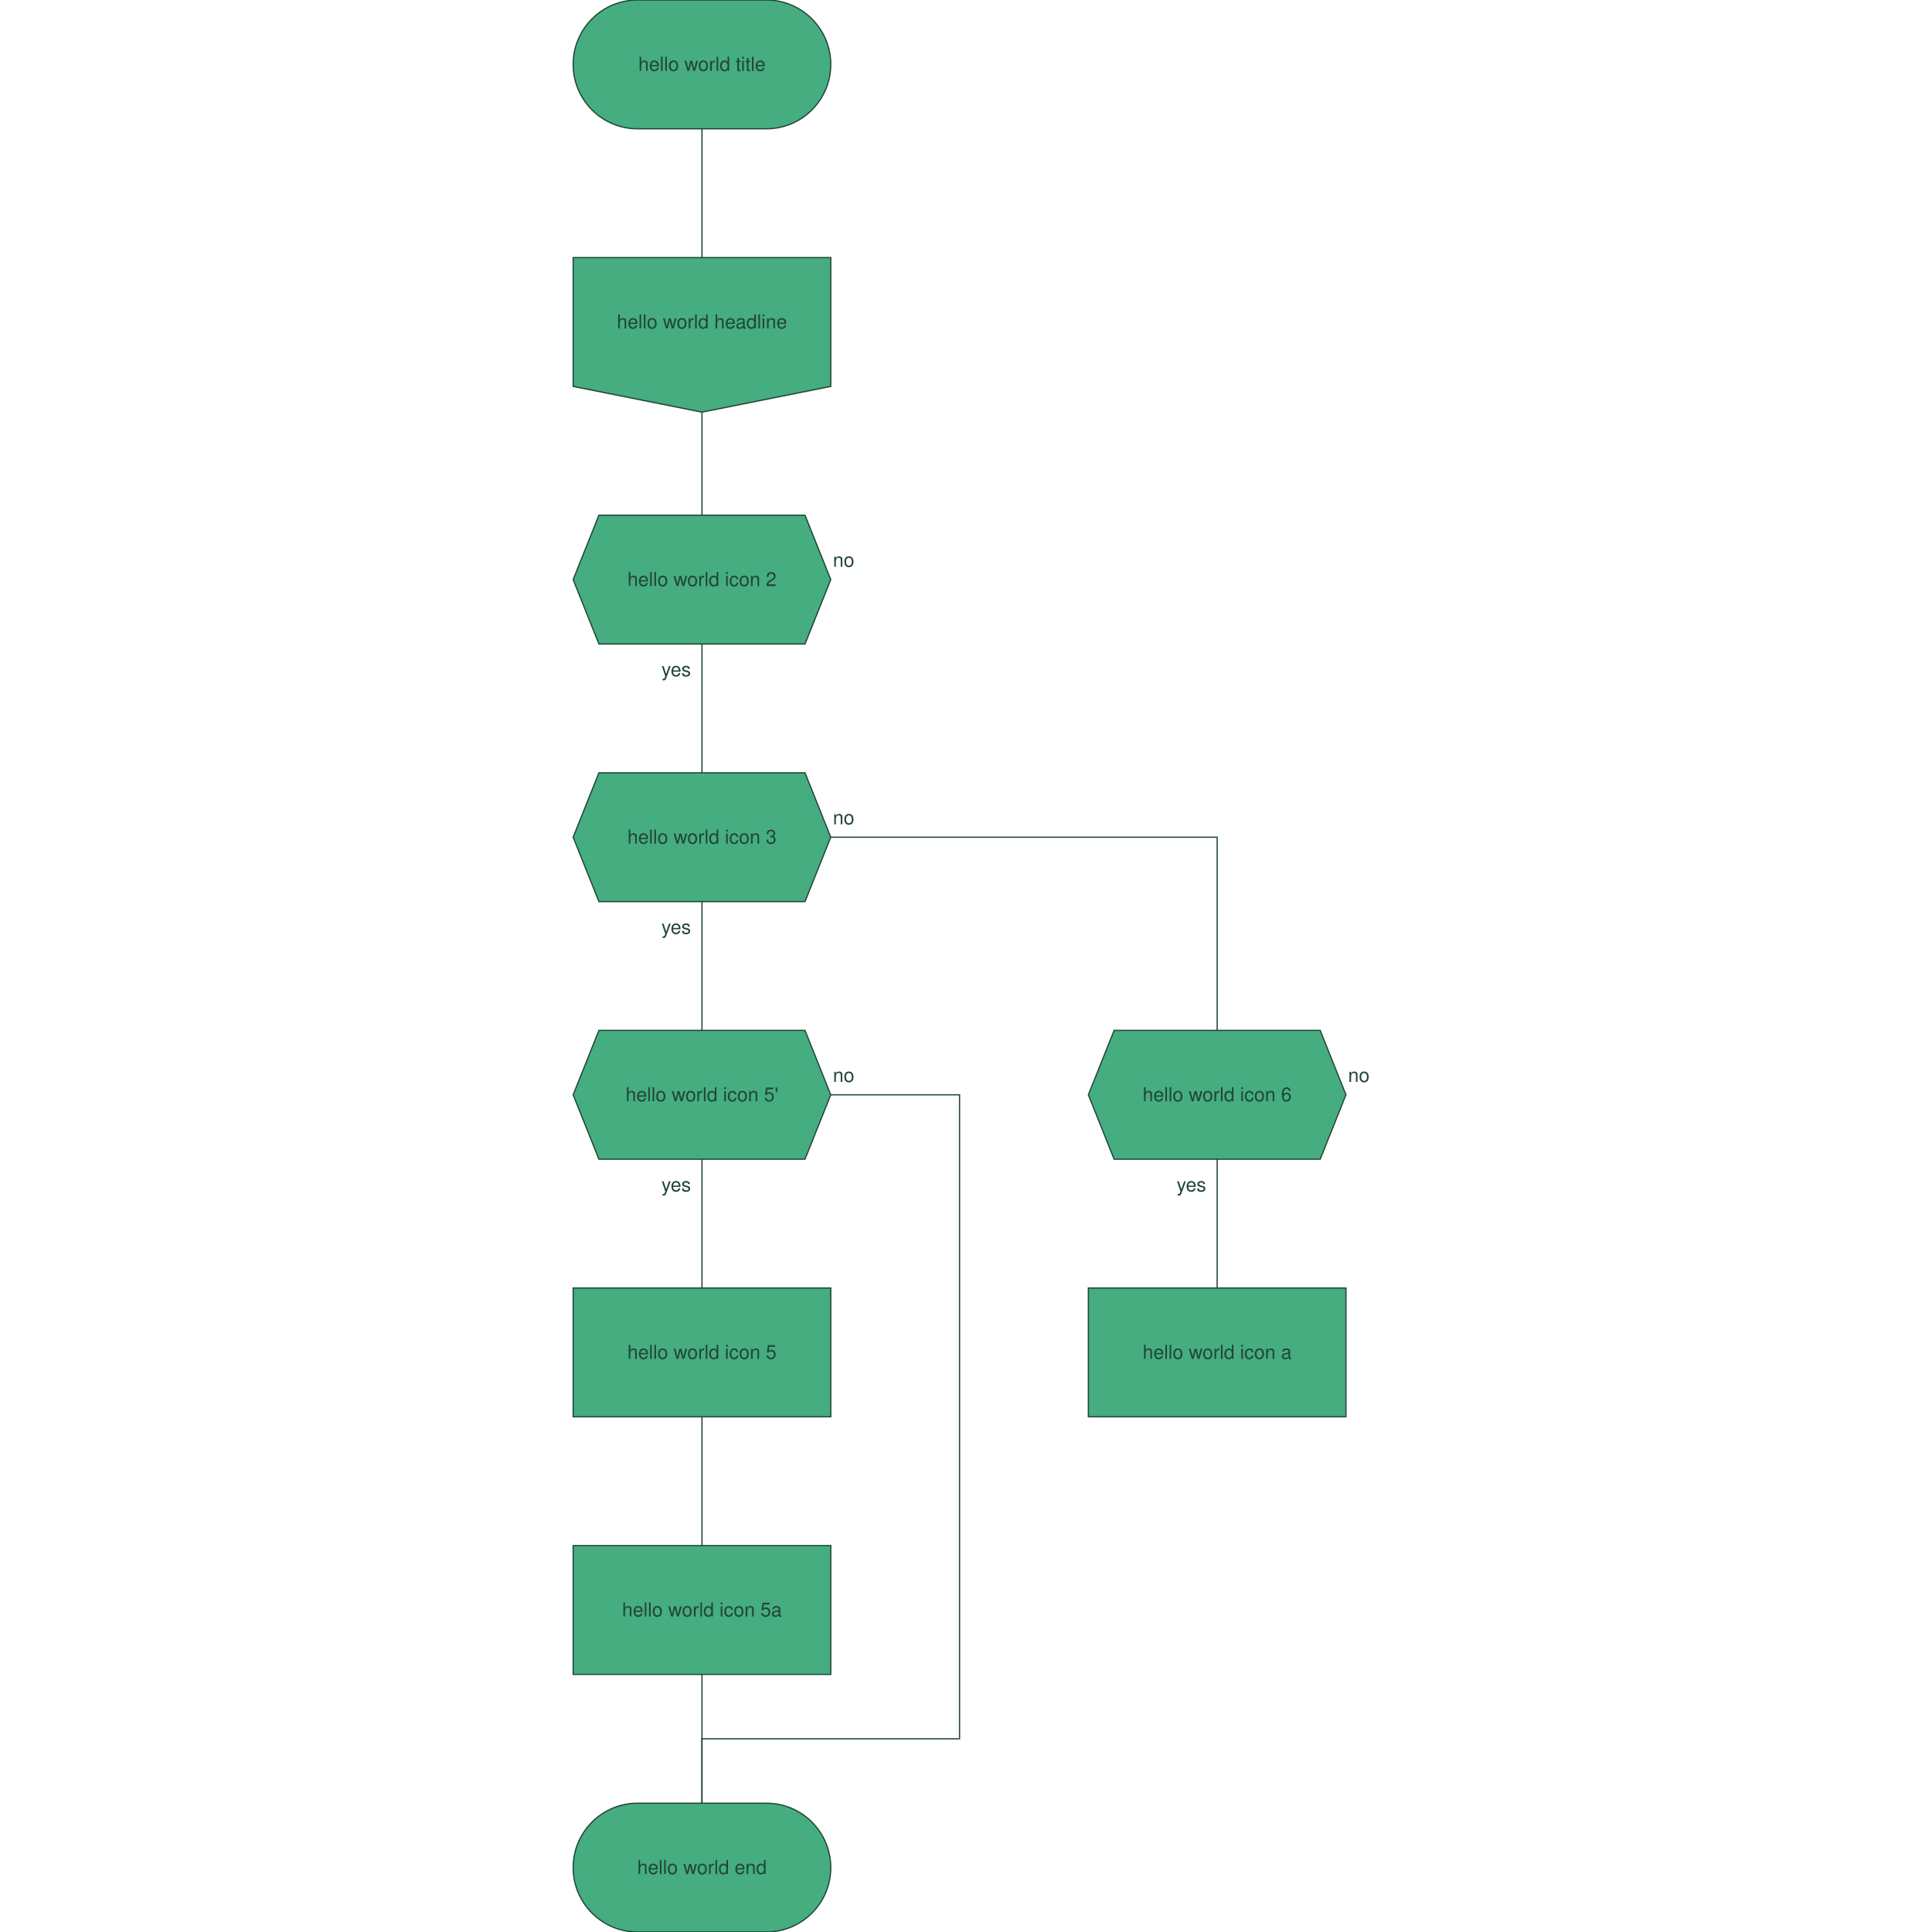
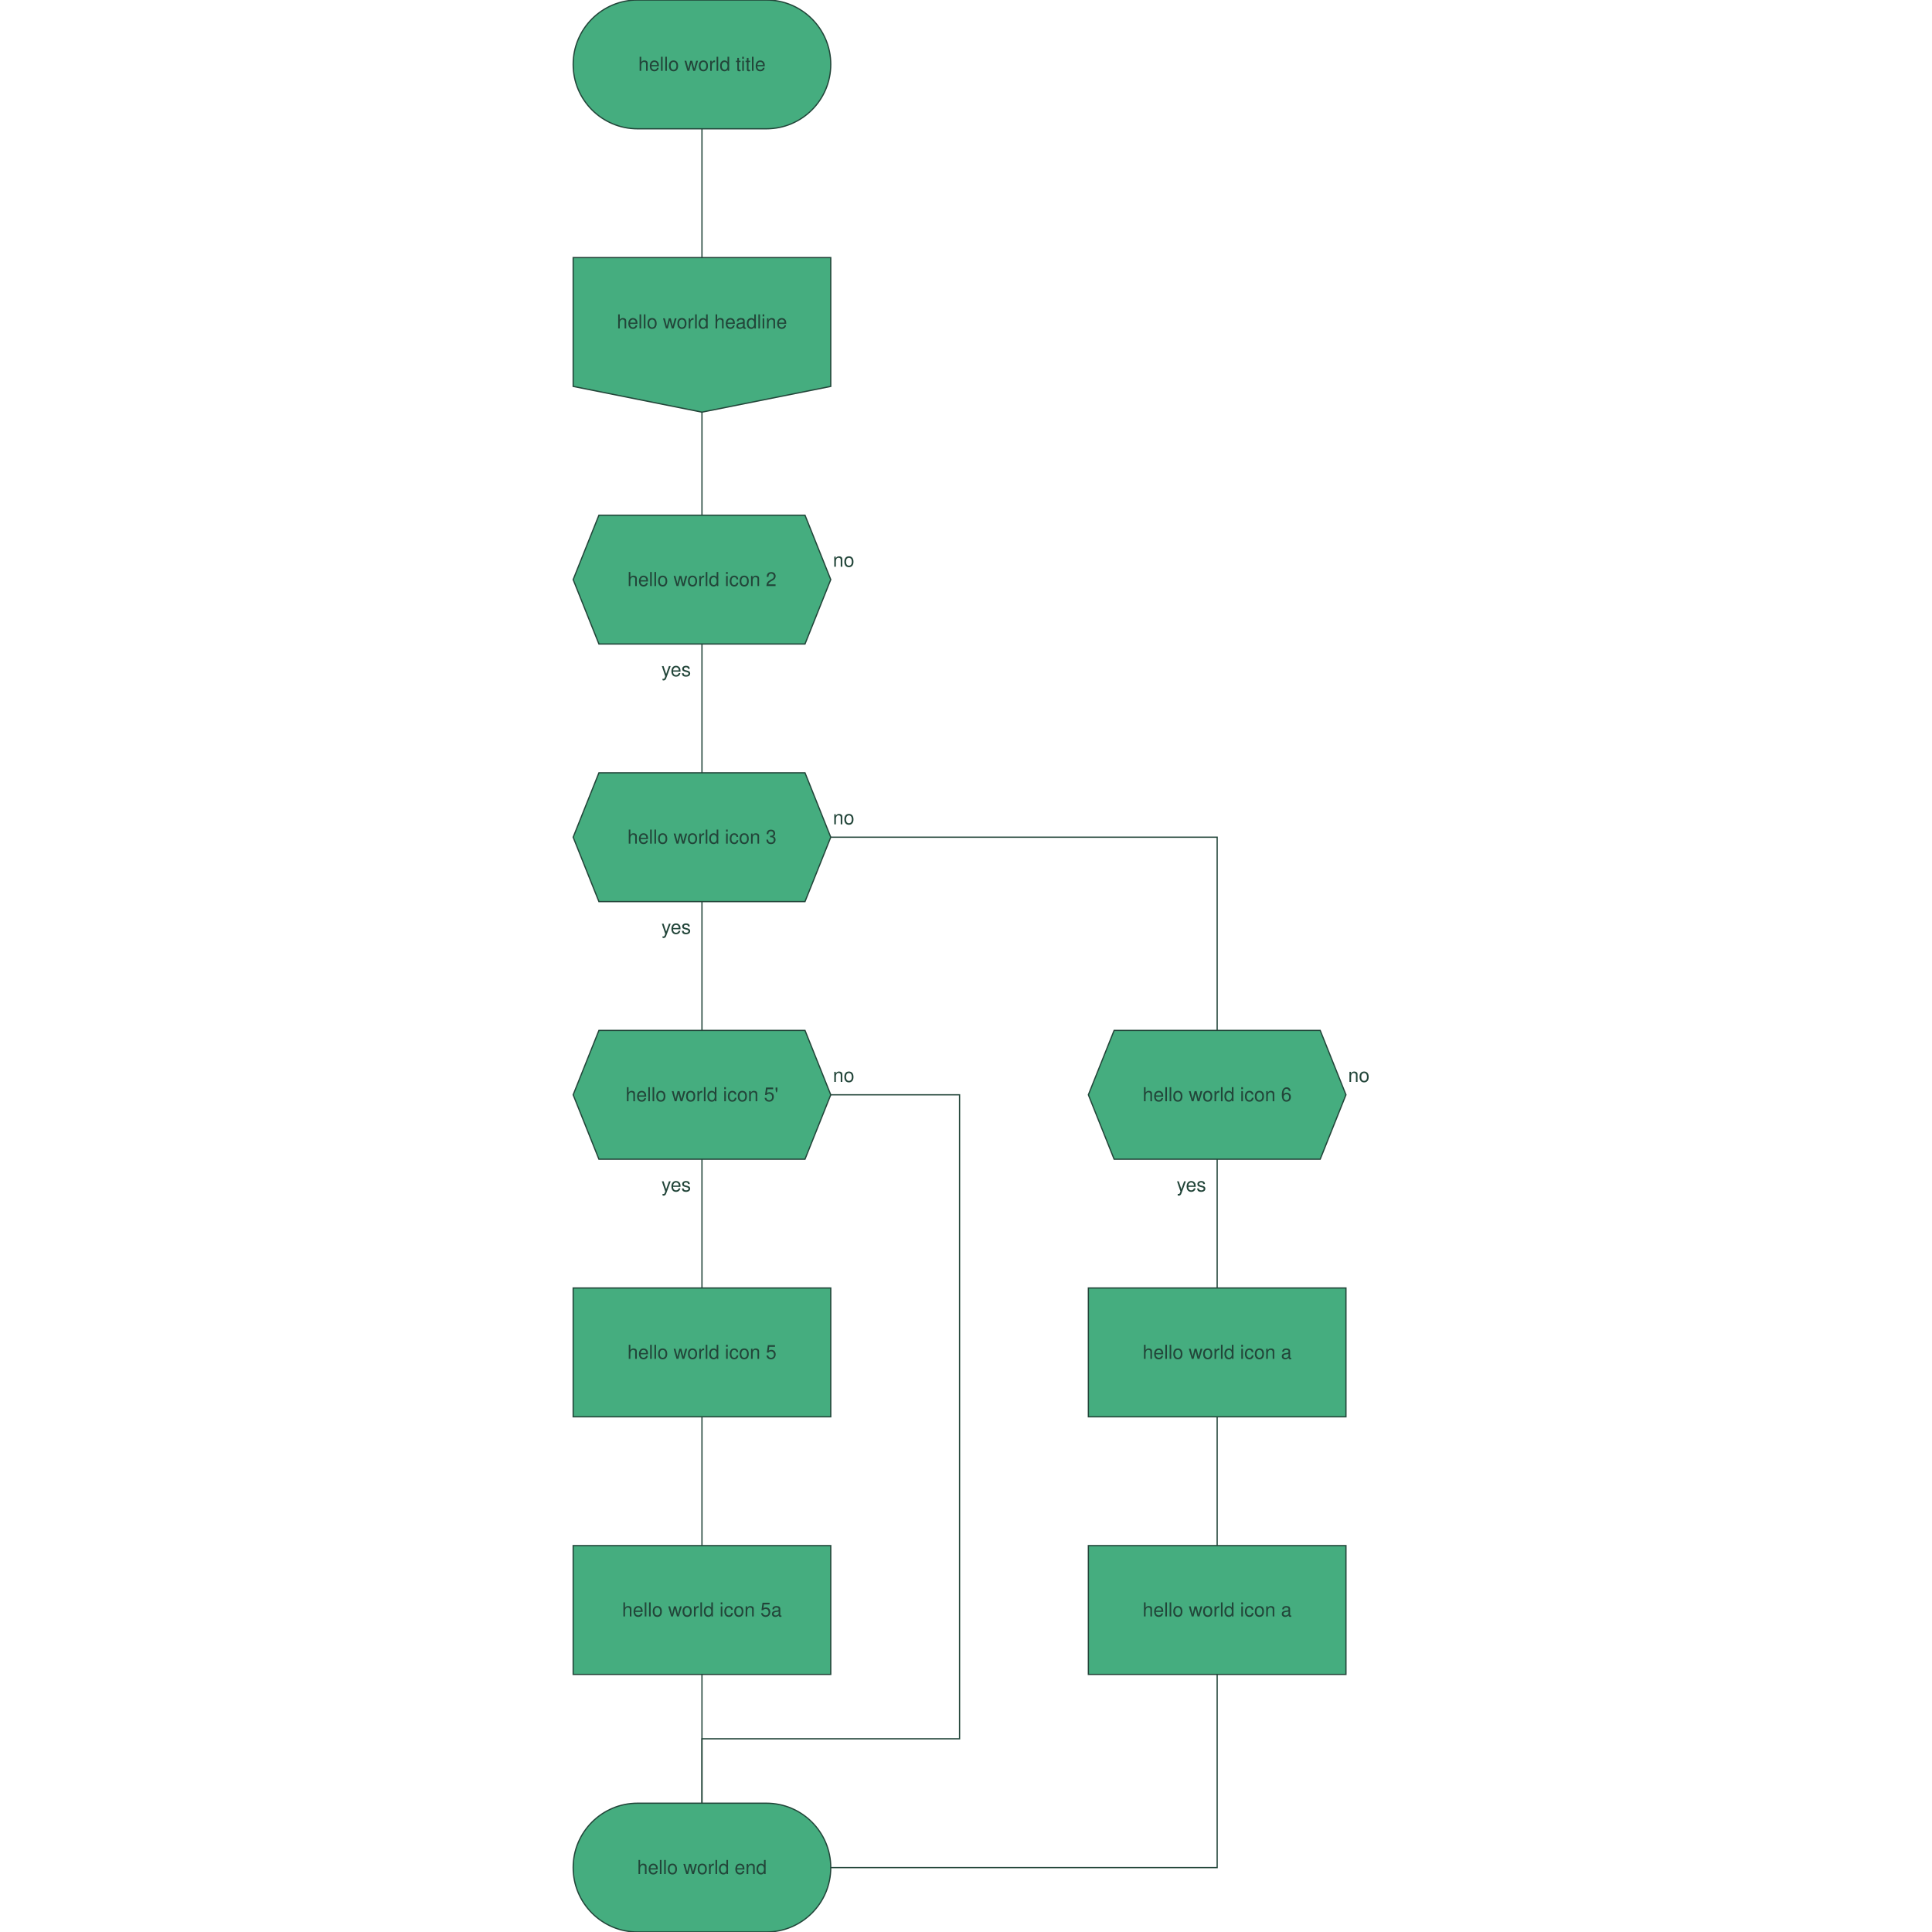
<svg xmlns="http://www.w3.org/2000/svg" font-size="1" viewBox="0.0 0.0 1000.0 1000.0" stroke="rgb(0,0,0)" width="1000" stroke-opacity="1" height="1000" version="1.1">
  <defs />
+   <g stroke-linejoin="miter" fill-opacity="0.0" fill="rgb(0,0,0)" stroke="rgb(34,69,57)" stroke-linecap="butt" stroke-miterlimit="10.0" stroke-opacity="1.0" stroke-width="0.638">
+     <path d="M 630,833.333 v 133.333 h -266.667 " />
+   </g>
+   <g stroke-linejoin="miter" fill-opacity="0.0" fill="rgb(0,0,0)" stroke="rgb(34,69,57)" stroke-linecap="butt" stroke-miterlimit="10.0" stroke-opacity="1.0" stroke-width="0.638">
+     <path d="M 630,700 v 133.333 " />
+   </g>
  <g stroke-linejoin="miter" fill-opacity="0.0" fill="rgb(0,0,0)" stroke="rgb(34,69,57)" stroke-linecap="butt" stroke-miterlimit="10.0" stroke-opacity="1.0" stroke-width="0.638">
    <path d="M 630,566.667 v 133.333 " />
  </g>
  <g stroke-linejoin="miter" fill-opacity="0.0" fill="rgb(0,0,0)" stroke="rgb(34,69,57)" stroke-linecap="butt" stroke-miterlimit="10.0" stroke-opacity="1.0" stroke-width="0.638">
    <path d="M 363.333,833.333 v 133.333 " />
  </g>
  <g stroke-linejoin="miter" fill-opacity="0.0" fill="rgb(0,0,0)" stroke="rgb(34,69,57)" stroke-linecap="butt" stroke-miterlimit="10.0" stroke-opacity="1.0" stroke-width="0.638">
    <path d="M 363.333,700 v 133.333 " />
  </g>
  <g stroke-linejoin="miter" fill-opacity="0.0" fill="rgb(0,0,0)" stroke="rgb(34,69,57)" stroke-linecap="butt" stroke-miterlimit="10.0" stroke-opacity="1.0" stroke-width="0.638">
    <path d="M 363.333,566.667 h 133.333 v 333.333 h -133.333 v 66.667 " />
  </g>
  <g stroke-linejoin="miter" fill-opacity="0.0" fill="rgb(0,0,0)" stroke="rgb(34,69,57)" stroke-linecap="butt" stroke-miterlimit="10.0" stroke-opacity="1.0" stroke-width="0.638">
    <path d="M 363.333,566.667 v 133.333 " />
  </g>
  <g stroke-linejoin="miter" fill-opacity="0.0" fill="rgb(0,0,0)" stroke="rgb(34,69,57)" stroke-linecap="butt" stroke-miterlimit="10.0" stroke-opacity="1.0" stroke-width="0.638">
    <path d="M 363.333,433.333 h 266.667 v 133.333 " />
  </g>
  <g stroke-linejoin="miter" fill-opacity="0.0" fill="rgb(0,0,0)" stroke="rgb(34,69,57)" stroke-linecap="butt" stroke-miterlimit="10.0" stroke-opacity="1.0" stroke-width="0.638">
    <path d="M 363.333,433.333 v 133.333 " />
  </g>
  <g stroke-linejoin="miter" fill-opacity="0.0" fill="rgb(0,0,0)" stroke="rgb(34,69,57)" stroke-linecap="butt" stroke-miterlimit="10.0" stroke-opacity="1.0" stroke-width="0.638">
    <path d="M 363.333,300 v 133.333 " />
  </g>
  <g stroke-linejoin="miter" fill-opacity="0.0" fill="rgb(0,0,0)" stroke="rgb(34,69,57)" stroke-linecap="butt" stroke-miterlimit="10.0" stroke-opacity="1.0" stroke-width="0.638">
    <path d="M 363.333,166.667 v 133.333 " />
  </g>
  <g stroke-linejoin="miter" fill-opacity="0.0" fill="rgb(0,0,0)" stroke="rgb(34,69,57)" stroke-linecap="butt" stroke-miterlimit="10.0" stroke-opacity="1.0" stroke-width="0.638">
    <path d="M 363.333,33.333 v 133.333 " />
+   </g>
+   <g stroke-linejoin="miter" fill-opacity="1.0" fill="rgb(69,173,127)" stroke="rgb(34,69,57)" stroke-linecap="butt" stroke-miterlimit="10.0" stroke-opacity="1.0" stroke-width="0.638">
+     <path d="M 696.667,866.667 l -0,-66.667 h -133.333 l -0,66.667 Z" />
+   </g>
+   <g stroke-linejoin="miter" fill-opacity="1.0" font-size="10.0px" fill="rgb(34,69,57)" stroke="rgb(0,0,0)" font-weight="300" font-family="helvetica" stroke-linecap="butt" stroke-miterlimit="10.0" stroke-opacity="1.0" stroke-width="2.551">
+     <text transform="matrix(1,0,0,1,630,833.3333)" stroke="none" dominant-baseline="middle" text-anchor="middle">hello world icon a</text>
  </g>
  <g stroke-linejoin="miter" fill-opacity="1.0" fill="rgb(69,173,127)" stroke="rgb(34,69,57)" stroke-linecap="butt" stroke-miterlimit="10.0" stroke-opacity="1.0" stroke-width="0.638">
    <path d="M 696.667,733.333 l -0,-66.667 h -133.333 l -0,66.667 Z" />
  </g>
  <g stroke-linejoin="miter" fill-opacity="1.0" font-size="10.0px" fill="rgb(34,69,57)" stroke="rgb(0,0,0)" font-weight="300" font-family="helvetica" stroke-linecap="butt" stroke-miterlimit="10.0" stroke-opacity="1.0" stroke-width="2.551">
    <text transform="matrix(1,0,0,1,630,700)" stroke="none" dominant-baseline="middle" text-anchor="middle">hello world icon a</text>
  </g>
  <g stroke-linejoin="miter" fill-opacity="1.0" fill="rgb(69,173,127)" stroke="rgb(34,69,57)" stroke-linecap="butt" stroke-miterlimit="10.0" stroke-opacity="1.0" stroke-width="0.638">
    <path d="M 576.667,600 l -13.333,-33.333 l 13.333,-33.333 h 106.667 l 13.333,33.333 l -13.333,33.333 h -106.667 Z" />
  </g>
  <g stroke-linejoin="miter" fill-opacity="1.0" font-size="10.0px" fill="rgb(34,69,57)" stroke="rgb(0,0,0)" font-weight="300" font-family="helvetica" stroke-linecap="butt" stroke-miterlimit="10.0" stroke-opacity="1.0" stroke-width="2.551">
    <text transform="matrix(1,0,0,1,703.3333,556.6667)" stroke="none" dominant-baseline="middle" text-anchor="middle">no</text>
  </g>
  <g stroke-linejoin="miter" fill-opacity="1.0" font-size="10.0px" fill="rgb(34,69,57)" stroke="rgb(0,0,0)" font-weight="300" font-family="helvetica" stroke-linecap="butt" stroke-miterlimit="10.0" stroke-opacity="1.0" stroke-width="2.551">
    <text transform="matrix(1,0,0,1,616.6667,613.3333)" stroke="none" dominant-baseline="middle" text-anchor="middle">yes</text>
  </g>
  <g stroke-linejoin="miter" fill-opacity="1.0" font-size="10.0px" fill="rgb(34,69,57)" stroke="rgb(0,0,0)" font-weight="300" font-family="helvetica" stroke-linecap="butt" stroke-miterlimit="10.0" stroke-opacity="1.0" stroke-width="2.551">
    <text transform="matrix(1,0,0,1,630,566.6667)" stroke="none" dominant-baseline="middle" text-anchor="middle">hello world icon 6</text>
  </g>
  <g stroke-linejoin="miter" fill-opacity="1.0" fill="rgb(69,173,127)" stroke="rgb(34,69,57)" stroke-linecap="butt" stroke-miterlimit="10.0" stroke-opacity="1.0" stroke-width="0.638">
    <path d="M 430,966.667 h 0 c 0,-18.41 -14.924,-33.333 -33.333 -33.333h -66.667 c -18.41,-0 -33.333,14.924 -33.333 33.333h 0 c -0,18.41 14.924,33.333 33.333 33.333h 66.667 c 18.41,0 33.333,-14.924 33.333 -33.333Z" />
  </g>
  <g stroke-linejoin="miter" fill-opacity="1.0" font-size="10.0px" fill="rgb(34,69,57)" stroke="rgb(0,0,0)" font-weight="300" font-family="helvetica" stroke-linecap="butt" stroke-miterlimit="10.0" stroke-opacity="1.0" stroke-width="2.551">
    <text transform="matrix(1,0,0,1,363.3333,966.6667)" stroke="none" dominant-baseline="middle" text-anchor="middle">hello world end</text>
  </g>
  <g stroke-linejoin="miter" fill-opacity="1.0" fill="rgb(69,173,127)" stroke="rgb(34,69,57)" stroke-linecap="butt" stroke-miterlimit="10.0" stroke-opacity="1.0" stroke-width="0.638">
    <path d="M 430,866.667 l -0,-66.667 h -133.333 l -0,66.667 Z" />
  </g>
  <g stroke-linejoin="miter" fill-opacity="1.0" font-size="10.0px" fill="rgb(34,69,57)" stroke="rgb(0,0,0)" font-weight="300" font-family="helvetica" stroke-linecap="butt" stroke-miterlimit="10.0" stroke-opacity="1.0" stroke-width="2.551">
    <text transform="matrix(1,0,0,1,363.3333,833.3333)" stroke="none" dominant-baseline="middle" text-anchor="middle">hello world icon 5a</text>
  </g>
  <g stroke-linejoin="miter" fill-opacity="1.0" fill="rgb(69,173,127)" stroke="rgb(34,69,57)" stroke-linecap="butt" stroke-miterlimit="10.0" stroke-opacity="1.0" stroke-width="0.638">
    <path d="M 430,733.333 l -0,-66.667 h -133.333 l -0,66.667 Z" />
  </g>
  <g stroke-linejoin="miter" fill-opacity="1.0" font-size="10.0px" fill="rgb(34,69,57)" stroke="rgb(0,0,0)" font-weight="300" font-family="helvetica" stroke-linecap="butt" stroke-miterlimit="10.0" stroke-opacity="1.0" stroke-width="2.551">
    <text transform="matrix(1,0,0,1,363.3333,700)" stroke="none" dominant-baseline="middle" text-anchor="middle">hello world icon 5</text>
  </g>
  <g stroke-linejoin="miter" fill-opacity="1.0" fill="rgb(69,173,127)" stroke="rgb(34,69,57)" stroke-linecap="butt" stroke-miterlimit="10.0" stroke-opacity="1.0" stroke-width="0.638">
    <path d="M 310,600 l -13.333,-33.333 l 13.333,-33.333 h 106.667 l 13.333,33.333 l -13.333,33.333 h -106.667 Z" />
  </g>
  <g stroke-linejoin="miter" fill-opacity="1.0" font-size="10.0px" fill="rgb(34,69,57)" stroke="rgb(0,0,0)" font-weight="300" font-family="helvetica" stroke-linecap="butt" stroke-miterlimit="10.0" stroke-opacity="1.0" stroke-width="2.551">
    <text transform="matrix(1,0,0,1,436.6667,556.6667)" stroke="none" dominant-baseline="middle" text-anchor="middle">no</text>
  </g>
  <g stroke-linejoin="miter" fill-opacity="1.0" font-size="10.0px" fill="rgb(34,69,57)" stroke="rgb(0,0,0)" font-weight="300" font-family="helvetica" stroke-linecap="butt" stroke-miterlimit="10.0" stroke-opacity="1.0" stroke-width="2.551">
    <text transform="matrix(1,0,0,1,350,613.3333)" stroke="none" dominant-baseline="middle" text-anchor="middle">yes</text>
  </g>
  <g stroke-linejoin="miter" fill-opacity="1.0" font-size="10.0px" fill="rgb(34,69,57)" stroke="rgb(0,0,0)" font-weight="300" font-family="helvetica" stroke-linecap="butt" stroke-miterlimit="10.0" stroke-opacity="1.0" stroke-width="2.551">
    <text transform="matrix(1,0,0,1,363.3333,566.6667)" stroke="none" dominant-baseline="middle" text-anchor="middle">hello world icon 5'</text>
  </g>
  <g stroke-linejoin="miter" fill-opacity="1.0" fill="rgb(69,173,127)" stroke="rgb(34,69,57)" stroke-linecap="butt" stroke-miterlimit="10.0" stroke-opacity="1.0" stroke-width="0.638">
    <path d="M 310,466.667 l -13.333,-33.333 l 13.333,-33.333 h 106.667 l 13.333,33.333 l -13.333,33.333 h -106.667 Z" />
  </g>
  <g stroke-linejoin="miter" fill-opacity="1.0" font-size="10.0px" fill="rgb(34,69,57)" stroke="rgb(0,0,0)" font-weight="300" font-family="helvetica" stroke-linecap="butt" stroke-miterlimit="10.0" stroke-opacity="1.0" stroke-width="2.551">
    <text transform="matrix(1,0,0,1,436.6667,423.3333)" stroke="none" dominant-baseline="middle" text-anchor="middle">no</text>
  </g>
  <g stroke-linejoin="miter" fill-opacity="1.0" font-size="10.0px" fill="rgb(34,69,57)" stroke="rgb(0,0,0)" font-weight="300" font-family="helvetica" stroke-linecap="butt" stroke-miterlimit="10.0" stroke-opacity="1.0" stroke-width="2.551">
    <text transform="matrix(1,0,0,1,350,480)" stroke="none" dominant-baseline="middle" text-anchor="middle">yes</text>
  </g>
  <g stroke-linejoin="miter" fill-opacity="1.0" font-size="10.0px" fill="rgb(34,69,57)" stroke="rgb(0,0,0)" font-weight="300" font-family="helvetica" stroke-linecap="butt" stroke-miterlimit="10.0" stroke-opacity="1.0" stroke-width="2.551">
    <text transform="matrix(1,0,0,1,363.3333,433.3333)" stroke="none" dominant-baseline="middle" text-anchor="middle">hello world icon 3</text>
  </g>
  <g stroke-linejoin="miter" fill-opacity="1.0" fill="rgb(69,173,127)" stroke="rgb(34,69,57)" stroke-linecap="butt" stroke-miterlimit="10.0" stroke-opacity="1.0" stroke-width="0.638">
    <path d="M 310,333.333 l -13.333,-33.333 l 13.333,-33.333 h 106.667 l 13.333,33.333 l -13.333,33.333 h -106.667 Z" />
  </g>
  <g stroke-linejoin="miter" fill-opacity="1.0" font-size="10.0px" fill="rgb(34,69,57)" stroke="rgb(0,0,0)" font-weight="300" font-family="helvetica" stroke-linecap="butt" stroke-miterlimit="10.0" stroke-opacity="1.0" stroke-width="2.551">
    <text transform="matrix(1,0,0,1,436.6667,290)" stroke="none" dominant-baseline="middle" text-anchor="middle">no</text>
  </g>
  <g stroke-linejoin="miter" fill-opacity="1.0" font-size="10.0px" fill="rgb(34,69,57)" stroke="rgb(0,0,0)" font-weight="300" font-family="helvetica" stroke-linecap="butt" stroke-miterlimit="10.0" stroke-opacity="1.0" stroke-width="2.551">
    <text transform="matrix(1,0,0,1,350,346.6667)" stroke="none" dominant-baseline="middle" text-anchor="middle">yes</text>
  </g>
  <g stroke-linejoin="miter" fill-opacity="1.0" font-size="10.0px" fill="rgb(34,69,57)" stroke="rgb(0,0,0)" font-weight="300" font-family="helvetica" stroke-linecap="butt" stroke-miterlimit="10.0" stroke-opacity="1.0" stroke-width="2.551">
    <text transform="matrix(1,0,0,1,363.3333,300)" stroke="none" dominant-baseline="middle" text-anchor="middle">hello world icon 2</text>
  </g>
  <g stroke-linejoin="miter" fill-opacity="1.0" fill="rgb(69,173,127)" stroke="rgb(34,69,57)" stroke-linecap="butt" stroke-miterlimit="10.0" stroke-opacity="1.0" stroke-width="0.638">
    <path d="M 296.667,200 v -66.667 h 133.333 v 66.667 l -66.667,13.333 Z" />
  </g>
  <g stroke-linejoin="miter" fill-opacity="1.0" font-size="10.0px" fill="rgb(34,69,57)" stroke="rgb(0,0,0)" font-weight="300" font-family="helvetica" stroke-linecap="butt" stroke-miterlimit="10.0" stroke-opacity="1.0" stroke-width="2.551">
    <text transform="matrix(1,0,0,1,363.3333,166.6667)" stroke="none" dominant-baseline="middle" text-anchor="middle">hello world headline</text>
  </g>
  <g stroke-linejoin="miter" fill-opacity="1.0" fill="rgb(69,173,127)" stroke="rgb(34,69,57)" stroke-linecap="butt" stroke-miterlimit="10.0" stroke-opacity="1.0" stroke-width="0.638">
    <path d="M 430,33.333 h 0 c 0,-18.41 -14.924,-33.333 -33.333 -33.333h -66.667 c -18.41,-0 -33.333,14.924 -33.333 33.333h 0 c -0,18.41 14.924,33.333 33.333 33.333h 66.667 c 18.41,0 33.333,-14.924 33.333 -33.333Z" />
  </g>
  <g stroke-linejoin="miter" fill-opacity="1.0" font-size="10.0px" fill="rgb(34,69,57)" stroke="rgb(0,0,0)" font-weight="300" font-family="helvetica" stroke-linecap="butt" stroke-miterlimit="10.0" stroke-opacity="1.0" stroke-width="2.551">
    <text transform="matrix(1,0,0,1,363.3333,33.3333)" stroke="none" dominant-baseline="middle" text-anchor="middle">hello world title</text>
  </g>
</svg>
